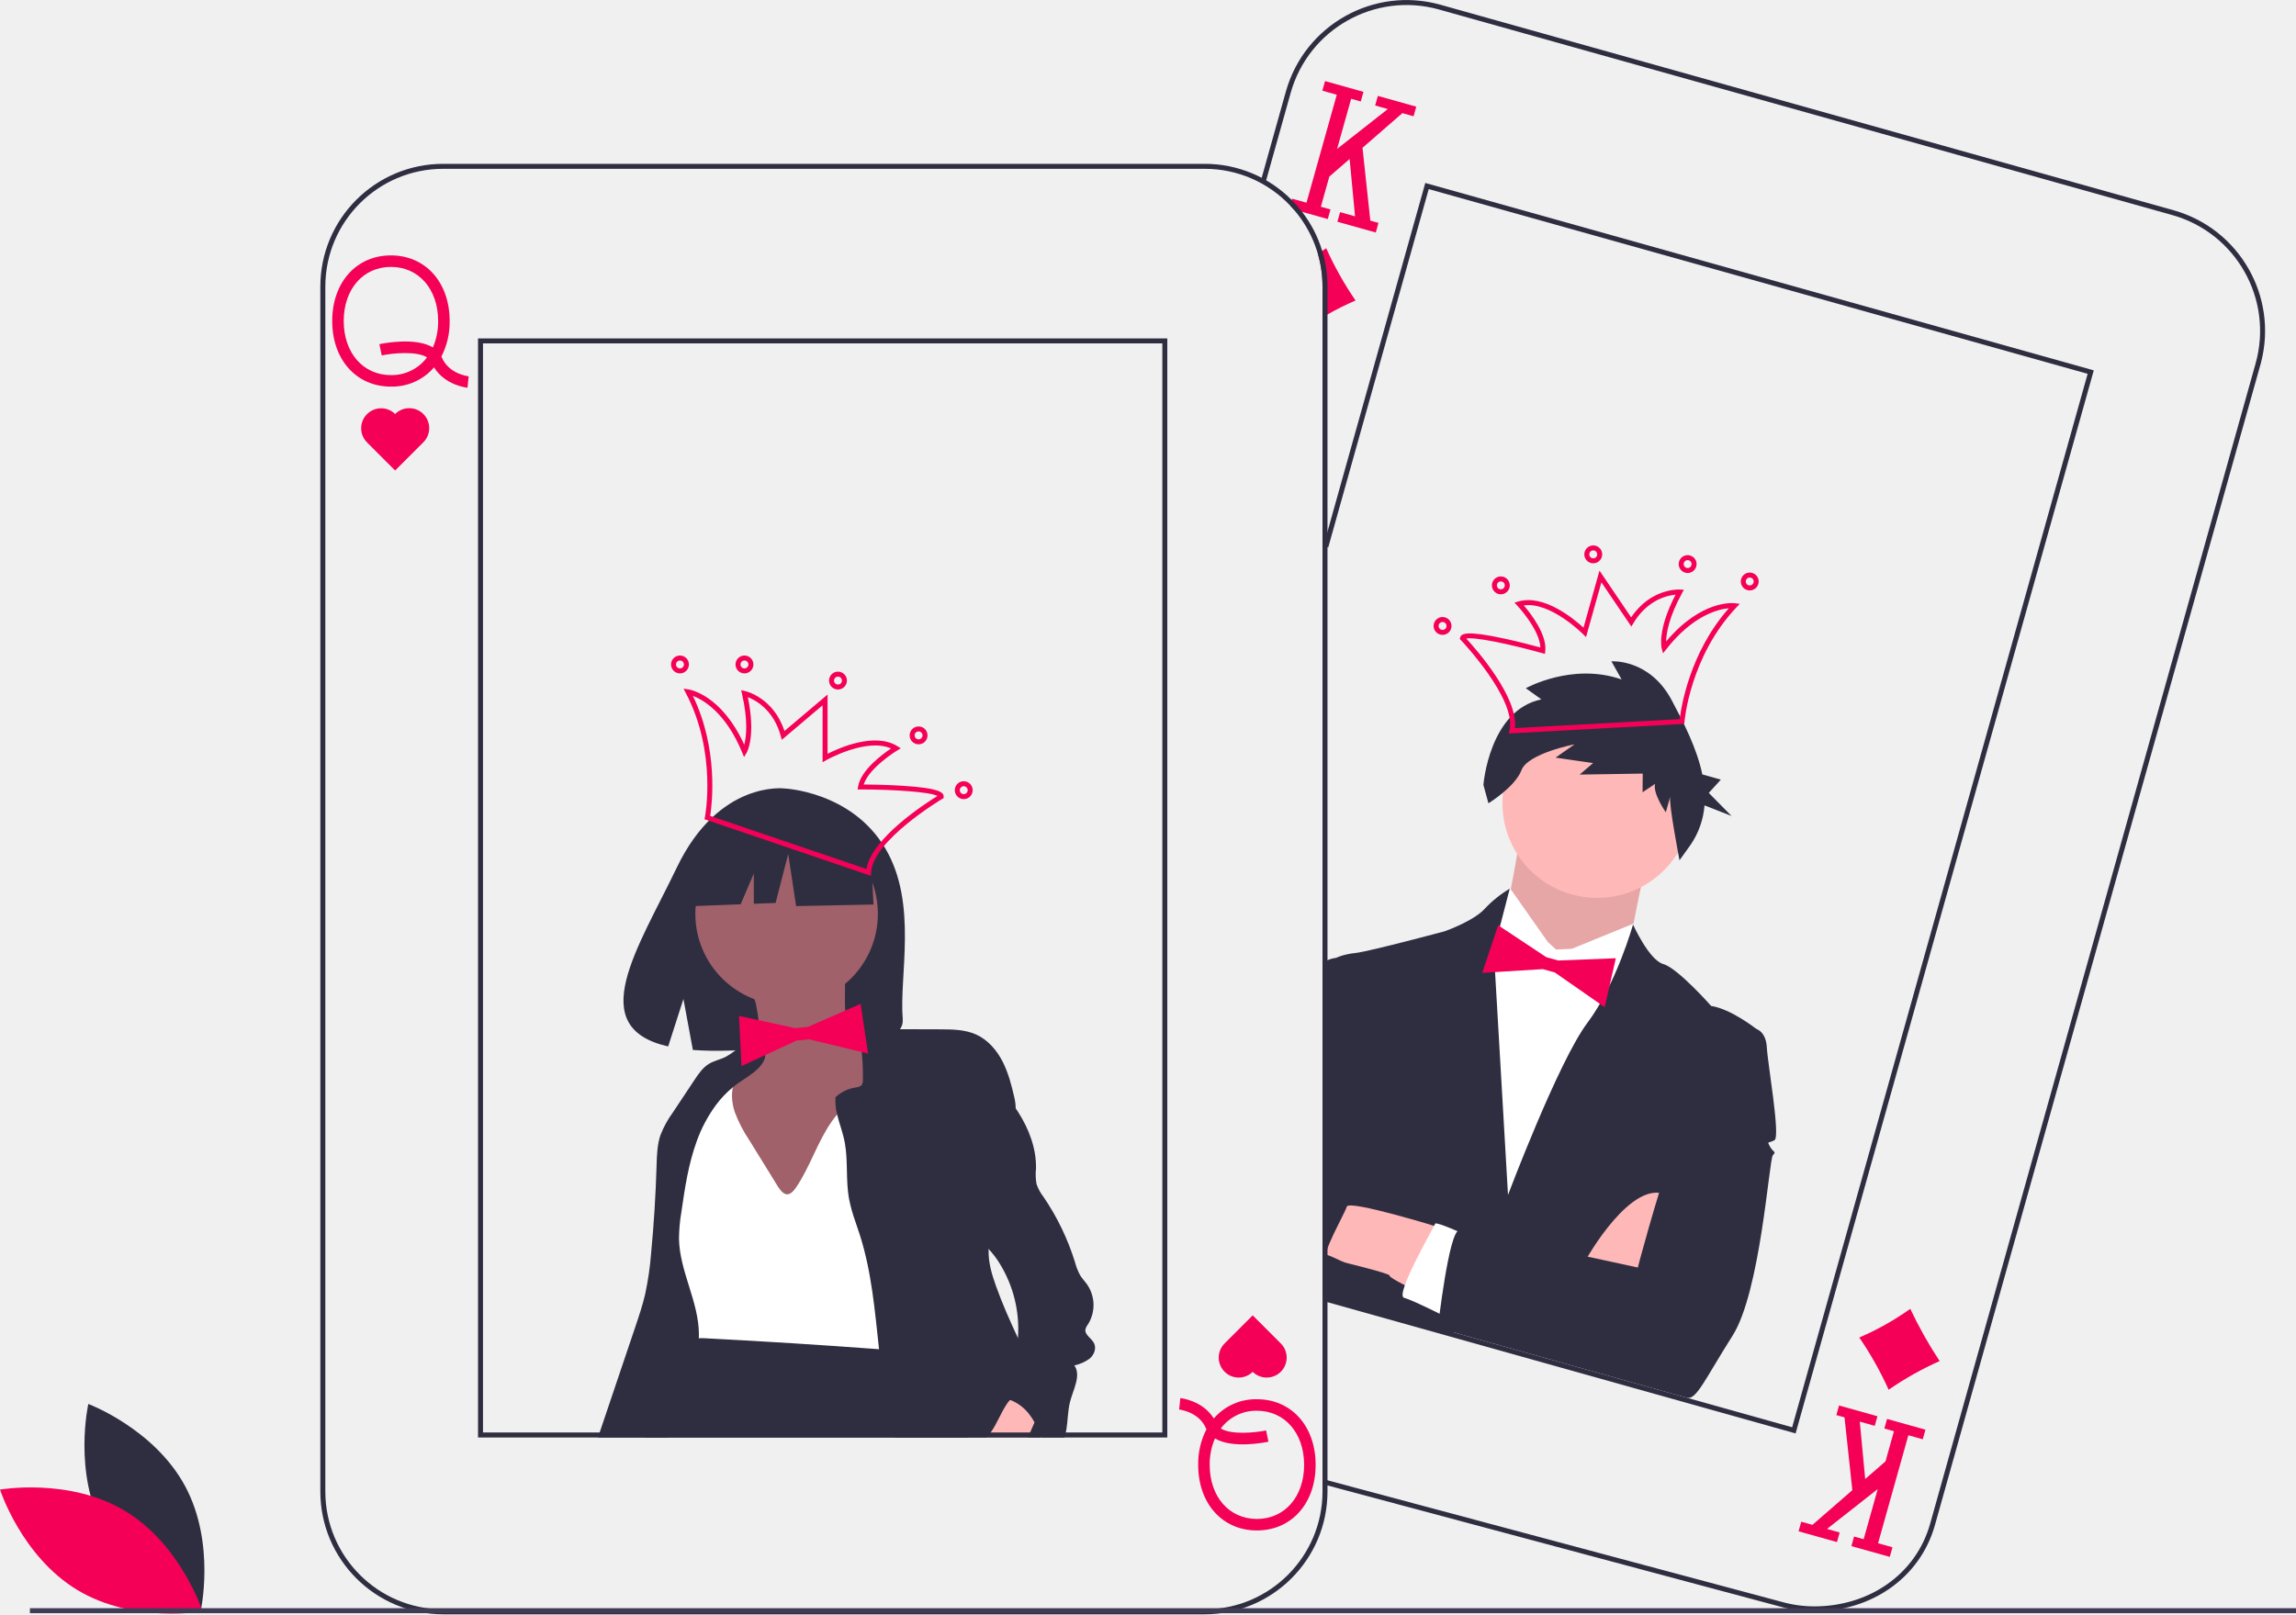
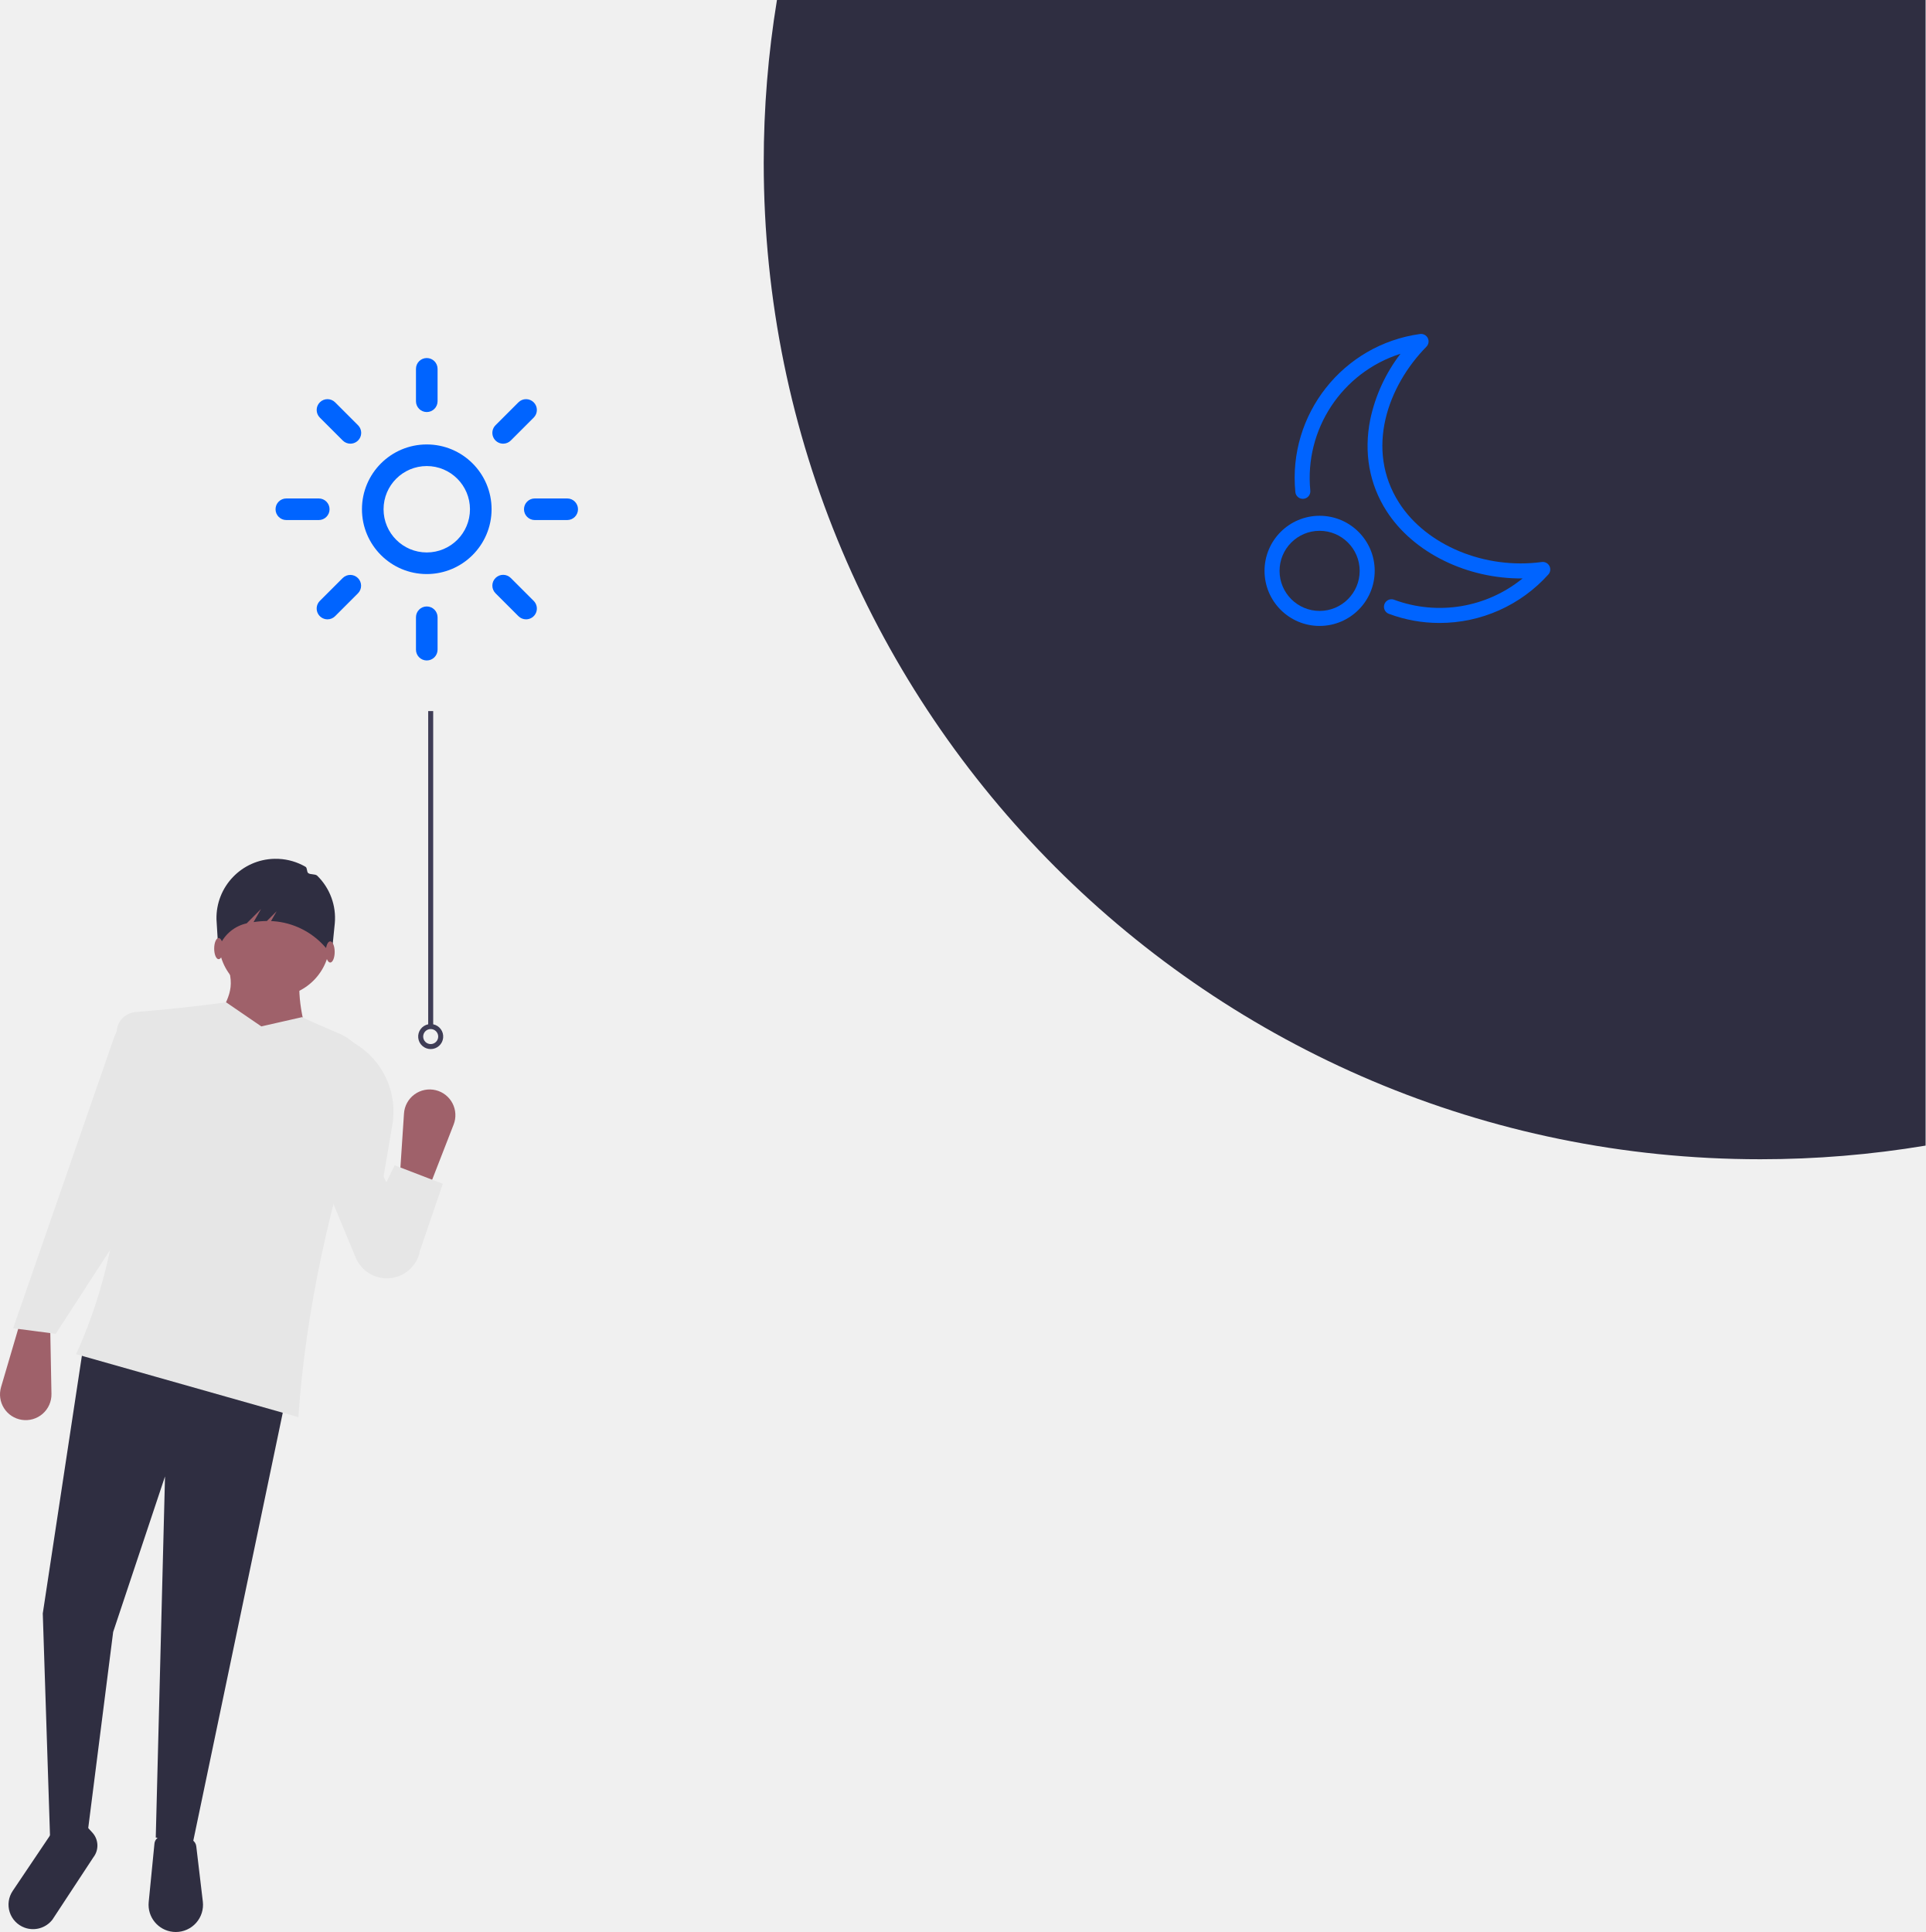
- <svg xmlns="http://www.w3.org/2000/svg" width="921" height="647.736" viewBox="0 0 921 647.736" role="img" artist="Katerina Limpitsouni" source="https://undraw.co/">
-   <path d="M867.301,771.823a50.167,50.167,0,0,1-13.545-1.871L670.731,720.963l.537-1.926,183.026,48.989a48.161,48.161,0,0,0,13.006,1.797c21.539,0,40.643-12.48,46.456-33.214L1044.043,271.991h-.001l.284-1.011a48.29,48.29,0,0,0-33.43-59.413L716.704,129.071a48.29,48.29,0,0,0-59.461,33.416l-10.222,36.46-1.926-.54,10.222-36.46a50.291,50.291,0,0,1,61.927-34.802l294.192,82.496a50.291,50.291,0,0,1,35.062,60.961l.009.002-.27.963L915.683,737.149C909.628,758.742,889.732,771.823,867.301,771.823Z" transform="translate(-139.5 -125.264)" fill="#2f2e41" />
-   <polygon points="518.96 84.066 522.31 85.006 532.62 87.896 533.7 84.036 529.84 82.956 533.23 70.866 541.38 63.786 543.55 86.806 537.55 85.116 536.47 88.976 551.87 93.296 552.95 89.436 549.68 88.526 546.54 59.306 562.54 45.396 567.03 46.656 568.11 42.796 552.7 38.476 551.62 42.336 556.7 43.756 536.35 59.746 541.99 39.636 545.85 40.716 546.93 36.856 531.52 32.536 530.44 36.396 536.22 38.016 524.07 81.336 518.29 79.716 518.14 80.236 517.52 82.476 518.96 84.066" fill="#F50057" />
-   <path d="M683.25,245.83A116.744,116.744,0,0,0,672,251.44c-.67.38-1.34.77-2,1.16V240.23a46.801,46.801,0,0,0-1.87-13.15c.58-.36,1.17-.75,1.75-1.14.53-.35,1.07-.71,1.6-1.07A134.736,134.736,0,0,0,683.25,245.83Z" transform="translate(-139.5 -125.264)" fill="#F50057" />
-   <polygon points="727.027 611.842 722.542 610.584 721.462 614.435 736.868 618.755 737.948 614.904 732.874 613.481 753.218 597.485 747.576 617.604 743.725 616.524 742.645 620.375 758.051 624.695 759.131 620.844 753.353 619.224 765.503 575.895 771.281 577.515 772.361 573.664 756.955 569.344 755.875 573.195 759.726 574.275 756.335 586.369 748.189 593.449 746.024 570.433 752.023 572.115 753.103 568.264 737.698 563.944 736.618 567.795 739.891 568.713 743.033 597.93 727.027 611.842" fill="#F50057" />
-   <path d="M885.315,661.934A110.091,110.091,0,0,0,905.775,650.436a169.049,169.049,0,0,0,11.779,20.959A125.777,125.777,0,0,0,897.094,682.893,135.224,135.224,0,0,0,885.315,661.934Z" transform="translate(-139.5 -125.264)" fill="#F50057" />
-   <path d="M750.397,453.726s-5.059,32.854-6.561,34.51,10.5,40.333,10.5,40.333l38.489-22.442s7.489-41.52,9.954-42.906S750.397,453.726,750.397,453.726Z" transform="translate(-139.5 -125.264)" fill="#ffb8b8" />
-   <path d="M750.397,453.726s-5.059,32.854-6.561,34.51,10.5,40.333,10.5,40.333l38.489-22.442s7.489-41.52,9.954-42.906S750.397,453.726,750.397,453.726Z" transform="translate(-139.5 -125.264)" opacity="0.1" />
-   <circle cx="640.674" cy="322.272" r="38" fill="#ffb8b8" />
-   <path d="M763.704,506.27l-3.311-3.006-14.885-21.184s-1.708-1.124-3.328,4.653l-1.62,5.777-13.984,5.426-30.943,132.569,82.806,23.22,34.101-132.722-16.017-16.954-1.773-8.18-24.728,10.095Z" transform="translate(-139.5 -125.264)" fill="#fff" />
-   <path d="M670,644.09l2,.56,128.96,36.16,43.12-142.65s-10.2-8.06-18.18-9.26c0,0-13.4-15.18-19.17-16.8-5.78-1.62-12.17-15.87-12.17-15.87s-6.75,24.07-18.35,39.51-31.8,68.98-31.8,68.98l-5.7-98.19,6.4-24.69a45.464,45.464,0,0,0-10.06,8.09c-4.51,4.96-16.02,9-16.02,9s-30.32,8.12-35.68,8.7c-5.35.57-7.82,1.96-7.82,1.96L672,533.88l-2,13.76Z" transform="translate(-139.5 -125.264)" fill="#2f2e41" />
-   <path d="M687.6,588.79c-1.2,7.97-13.54,40.86-13.54,40.86L672,631.72l-2,2.01V511.92a5.618,5.618,0,0,1,2-1.39,13.72,13.72,0,0,1,3.53-.94l3.86,1.08S688.8,580.81,687.6,588.79Z" transform="translate(-139.5 -125.264)" fill="#2f2e41" />
-   <path d="M775.443,631.075s18.926-34.159,33.252-25.987-8.64,30.812-8.64,30.812Z" transform="translate(-139.5 -125.264)" fill="#ffb8b8" />
-   <path d="M716.861,617.764s-36.319-11.223-37.129-8.334-10.754,19.833-7.866,20.643,25.304,6.057,25.034,7.02,10.744,6.129,10.744,6.129Z" transform="translate(-139.5 -125.264)" fill="#ffb8b8" />
-   <polygon points="648.165 384.489 625.05 385.398 620.236 384.048 600.963 371.253 594.58 390.355 618.886 388.862 623.7 390.212 643.686 404.125 648.165 384.489" fill="#F50057" />
-   <polygon points="586.05 528.176 582.5 535.736 531.5 521.736 530.5 518.826 530.5 502.796 532.5 503.576 534.56 504.386 586.05 528.176" fill="#2f2e41" />
-   <path d="M727.453,620.734s-11.977-5.436-12.247-4.473-16.343,28.652-12.491,29.732,17.484,8.019,17.484,8.019Z" transform="translate(-139.5 -125.264)" fill="#fff" />
-   <path d="M837.34,536.266l6.74,1.89s3.851,1.08,4.157,7.397,5.533,35.824,3.067,37.21-3.159.153-1.773,2.619,2.619,1.773,1.116,3.429S845.696,643.505,834.519,661.142s-14.57,26.033-18.421,24.953L716.267,658.101s4.446-39.258,8.567-39.141S796.473,633.856,796.473,633.856,822.627,533.179,837.34,536.266Z" transform="translate(-139.5 -125.264)" fill="#2f2e41" />
-   <path d="M757.785,405.886l-6.234-4.471s18.586-10.445,38.429-3.52l-4.087-7.273S801.192,389.467,810.098,406.26c4.682,8.828,10.063,19.17,12.262,29.737l7.435,2.085-4.843,5.336,9.12,9.252-10.835-4.241a32.524,32.524,0,0,1-5.561,15.777l-4.471,6.234s-4.435-23.028-3.727-25.552l-1.77,6.311s-5.35-7.627-4.288-11.414l-5.026,3.356.053-7.473-25.298.394,5.38-4.618-15.047-2.177,7.627-5.35s-18.71,3.603-21.288,10.369c-2.578,6.765-13.26,13.3-13.26,13.3l-2.017-7.373S736.828,410.221,757.785,405.886Z" transform="translate(-139.5 -125.264)" fill="#2f2e41" />
-   <path d="M744.721,419.557l.297-1.295c2.89-12.58-19.338-35.975-19.563-36.21l-.395-.412.154-.55c.44-1.568,2.204-2.961,17.659.389,6.018,1.305,12.019,2.895,14.531,3.576-.281-7.183-9.185-16.7-9.28-16.8l-1.12-1.187,1.566-.459c10.265-3.009,22.28,6.971,26.12,10.505l6.419-22.89,12.701,18.76c7.797-11.673,19.076-11.2,19.569-11.172l1.583.086L814.202,363.29c-5.343,9.775-6.306,16.196-6.361,19.362,14.216-16.889,27.027-15.418,27.584-15.344l1.941.256-1.346,1.422c-18.611,19.665-20.802,45.606-20.822,45.866l-.067.874ZM727.67,381.491c3.93,4.259,20.924,23.481,19.516,35.928l66.11-3.596c.545-4.628,3.898-26.648,19.705-44.5-4.308.385-14.47,2.84-25.175,16.521l-1.227,1.568-.525-1.92c-.083-.303-1.872-7.336,5.553-21.623-3.404.322-11.329,2.104-16.929,11.454l-.806,1.346-12.02-17.753-6.169,22L774.492,379.69c-.135-.137-13.031-13.049-23.754-11.509,2.753,3.205,9.338,11.646,8.617,18.282l-.127,1.174-1.137-.319C745.463,383.777,731.039,380.755,727.67,381.491Z" transform="translate(-139.5 -125.264)" fill="#F50057" />
-   <path d="M840.408,362.039a3.587,3.587,0,1,1,4.422-2.485A3.591,3.591,0,0,1,840.408,362.039Zm1.397-4.982a1.587,1.587,0,1,0,1.1,1.956A1.589,1.589,0,0,0,841.805,357.058Z" transform="translate(-139.5 -125.264)" fill="#F50057" />
-   <path d="M815.5,355.055a3.587,3.587,0,1,1,4.422-2.485A3.591,3.591,0,0,1,815.5,355.055Zm1.397-4.982a1.587,1.587,0,1,0,1.1,1.956A1.589,1.589,0,0,0,816.897,350.073Z" transform="translate(-139.5 -125.264)" fill="#F50057" />
-   <path d="M777.636,351.154a3.587,3.587,0,1,1,4.422-2.485A3.591,3.591,0,0,1,777.636,351.154Zm1.397-4.982a1.587,1.587,0,1,0,1.1,1.956A1.589,1.589,0,0,0,779.033,346.173Z" transform="translate(-139.5 -125.264)" fill="#F50057" />
-   <path d="M717.189,379.879a3.587,3.587,0,1,1,4.422-2.485A3.591,3.591,0,0,1,717.189,379.879Zm1.397-4.982a1.587,1.587,0,1,0,1.1,1.956A1.589,1.589,0,0,0,718.586,374.897Z" transform="translate(-139.5 -125.264)" fill="#F50057" />
-   <path d="M740.563,363.595a3.587,3.587,0,1,1,4.422-2.485A3.591,3.591,0,0,1,740.563,363.595Zm1.397-4.982a1.587,1.587,0,1,0,1.1,1.956A1.589,1.589,0,0,0,741.96,358.614Z" transform="translate(-139.5 -125.264)" fill="#F50057" />
-   <polygon points="720.272 575.155 719.31 574.885 530.809 522.027 531.348 520.101 718.887 572.69 837.418 149.994 573.112 75.88 532.799 219.645 530.873 219.105 571.728 73.414 572.689 73.684 839.883 148.609 839.613 149.571 720.272 575.155" fill="#2f2e41" />
-   <path d="M181.134,739.117c12.428,23.049,38.806,32.944,38.806,32.944s6.227-27.475-6.201-50.524-38.806-32.944-38.806-32.944S168.706,716.068,181.134,739.117Z" transform="translate(-139.5 -125.264)" fill="#2f2e41" />
-   <path d="M189.677,731.534c22.438,13.5,31.08,40.314,31.08,40.314s-27.738,4.927-50.177-8.573S139.5,722.961,139.5,722.961,167.238,718.034,189.677,731.534Z" transform="translate(-139.5 -125.264)" fill="#F50057" />
-   <path d="M669.88,225.94a49.004,49.004,0,0,0-8.07-15.67,49.783,49.783,0,0,0-4.17-4.77A49.106,49.106,0,0,0,622.77,191H317.23A49.28,49.28,0,0,0,268,240.23V723.77A49.28,49.28,0,0,0,317.23,773H622.77A49.28,49.28,0,0,0,672,723.77V240.23A48.871,48.871,0,0,0,669.88,225.94ZM670,723.77A47.287,47.287,0,0,1,622.77,771H317.23A47.287,47.287,0,0,1,270,723.77V240.23A47.287,47.287,0,0,1,317.23,193H622.77a47.113,47.113,0,0,1,34.25,14.74q.735.78,1.44,1.59A47.12,47.12,0,0,1,670,240.23Z" transform="translate(-139.5 -125.264)" fill="#2f2e41" />
-   <path d="M316.742,268.709c-.055-.13-.124-.249-.185-.374a30.294,30.294,0,0,0,3.315-14.268c0-15.502-9.687-26.328-23.557-26.328s-23.557,10.827-23.557,26.328,9.687,26.328,23.557,26.328a22.226,22.226,0,0,0,17.296-7.723c4.441,7.186,13.026,8.134,13.421,8.174l.468-4.596C327.177,276.216,319.556,275.324,316.742,268.709Zm-20.427,7.067c-11.151,0-18.938-8.927-18.938-21.709s7.787-21.709,18.938-21.709,18.938,8.927,18.938,21.709a26.092,26.092,0,0,1-2.11,10.607c-6.894-4.189-19.721-1.686-21.46-1.319l.95,4.52c4.711-.986,14.084-1.778,18.164.782A17.668,17.668,0,0,1,296.315,275.776Z" transform="translate(-139.5 -125.264)" fill="#F50057" />
-   <path d="M298,291.382a8.014,8.014,0,0,0-11.333,11.333L298,314.049l11.333-11.333A8.014,8.014,0,0,0,298,291.382Z" transform="translate(-139.5 -125.264)" fill="#F50057" />
-   <path d="M623.258,698.388c.055.13.124.249.185.374a30.294,30.294,0,0,0-3.315,14.268c0,15.502,9.687,26.328,23.557,26.328s23.557-10.827,23.557-26.328-9.687-26.328-23.557-26.328a22.226,22.226,0,0,0-17.296,7.723c-4.441-7.186-13.026-8.134-13.421-8.174L612.5,690.847C612.823,690.881,620.444,691.773,623.258,698.388Zm20.427-7.067c11.151,0,18.938,8.927,18.938,21.709s-7.787,21.709-18.938,21.709-18.938-8.927-18.938-21.709a26.092,26.092,0,0,1,2.11-10.607c6.894,4.189,19.721,1.686,21.46,1.319l-.95-4.52c-4.711.986-14.084,1.778-18.164-.782A17.668,17.668,0,0,1,643.685,691.321Z" transform="translate(-139.5 -125.264)" fill="#F50057" />
-   <path d="M642,675.715A8.014,8.014,0,0,0,653.333,664.382L642,653.049,630.667,664.382A8.014,8.014,0,0,0,642,675.715Z" transform="translate(-139.5 -125.264)" fill="#F50057" />
-   <path d="M494.646,465.711c-13.614-23.004-40.549-24.076-40.549-24.076s-26.246-3.356-43.083,31.679c-15.693,32.655-37.352,64.185-3.487,71.829l6.117-19.039,3.788,20.456a132.507,132.507,0,0,0,14.49.248c36.267-1.171,70.805.343,69.693-12.671C500.137,516.837,507.745,487.845,494.646,465.711Z" transform="translate(-139.5 -125.264)" fill="#2f2e41" />
-   <path d="M444.422,544.087c.066,2.589.046,5.32-1.24,7.568-2.551,4.456-8.777,5.123-12.523,8.636-3.939,3.694-4.385,9.688-4.572,15.085-.196,5.642-.363,11.469,1.696,16.726A40.66,40.66,0,0,0,432.533,600.262q3.43,4.944,6.924,9.844a42.503,42.503,0,0,0,4.146,5.203c4.171,4.249,9.892,6.601,15.605,8.279,3.691,1.084,7.676,1.929,11.338.751a21.707,21.707,0,0,0,6.593-4.054c2.724-2.163,5.489-4.37,7.463-7.234,3.075-4.461,3.926-10.045,4.564-15.425a332.863,332.863,0,0,0,2.194-47.951,11.753,11.753,0,0,0-.915-5.095c-1.897-3.703-6.976-4.494-9.653-7.679-2.288-2.724-2.382-6.61-2.362-10.168l.05-9.056a3.794,3.794,0,0,0-.44-2.206,3.738,3.738,0,0,0-2.598-1.212,87.571,87.571,0,0,0-17.037-1.14c-4.623.141-13.495-.246-17.492,2.329-3.629,2.337.915,8.793,1.755,12.419A80.911,80.911,0,0,1,444.422,544.087Z" transform="translate(-139.5 -125.264)" fill="#a0616a" />
-   <circle cx="315.534" cy="366.668" r="36.604" fill="#a0616a" />
-   <path d="M439.962,582.597a53.547,53.547,0,0,1-5.708-11.087c-1.309-3.956-1.652-8.377-.099-12.244-3.955-2.295-9.326-.437-12.206,3.115s-3.762,8.313-4.016,12.879.015,9.199-.978,13.663c-2.198,9.876-10.356,17.995-10.963,28.094-.597,9.936,6.216,18.591,9.568,27.963a46.63,46.63,0,0,1,2.498,18.201c-.109,1.993-.234,4.264,1.172,5.68a6.478,6.478,0,0,0,2.534,1.365c16.174,5.69,33.644,6.183,50.784,6.617l28.31.717a9.023,9.023,0,0,0,4.999-.837c2.54-1.557,2.88-5.048,2.923-8.027.372-25.656-.719-51.309-1.81-76.945-.395-9.292-.798-18.638-2.768-27.727-.502-2.314-1.324-4.888-3.461-5.91-1.808-.865-3.954-.305-5.835.39a46.457,46.457,0,0,0-21.758,16.749c-5.809,8.267-8.666,18.185-14.351,26.515-4.125,6.045-6.511.777-9.26-3.675Q444.75,590.344,439.962,582.597Z" transform="translate(-139.5 -125.264)" fill="#fff" />
-   <path d="M435.58,559.899c-.72.51-1.43,1.05-2.11,1.62a40.849,40.849,0,0,0-6.8,7.16,56.722,56.722,0,0,0-7.7,14.53c-3.32,9.1-4.76,18.76-6.14,28.34a68.398,68.398,0,0,0-.97,10.68c.21,13.16,7.99,25.35,8,38.52,0,.5-.01.99-.04,1.49a43.261,43.261,0,0,1-.76,6.42c-.57,3.09-1.39,6.14-2.2,9.18-2.04,7.62-4.24,15.52-8.22,22.21-.4.68-.83,1.35-1.27,2h-28c.22-.67.45-1.33.67-2q7.155-21.195,14.3-42.38c1.46-4.32,2.92-8.66,3.95-13.1a124.075,124.075,0,0,0,2.41-16.63q1.65-17.385,2.17-34.84c.13-4.18.22-8.45,1.57-12.41a40.598,40.598,0,0,1,4.98-9.08q4.335-6.525,8.67-13.05c1.61-2.42,3.3-4.91,5.78-6.42,2.07-1.27,4.53-1.73,6.71-2.8a34.312,34.312,0,0,0,3.94-2.61c3.26-2.31,7.09-4.74,9.9-2.38a5.514,5.514,0,0,1,1.16,1.33,6.691,6.691,0,0,1,.43.77C448.71,552.289,439.21,557.329,435.58,559.899Z" transform="translate(-139.5 -125.264)" fill="#2f2e41" />
-   <path d="M527.82,702.049H398.14c.7-.64,1.39-1.31,2.06-2,.1-.1.19-.2.29-.3,4.96-5.15,6.09-11.48,8.58-18.18q2.805-7.575,5.61-15.14a7.831,7.831,0,0,1,1.43-2.69,4.437,4.437,0,0,1,1.97-1.18,7.642,7.642,0,0,1,1.74-.32,19.407,19.407,0,0,1,2.53,0q34.905,1.8,69.76,4.39,4.5.345,9,.69c2.45,1.82,4.87,3.75,7.18,5.79,7.51,6.6,14.02,14.37,17.75,23.55.45,1.11.86,2.24,1.2,3.39C527.46,700.709,527.65,701.379,527.82,702.049Z" transform="translate(-139.5 -125.264)" fill="#2f2e41" />
-   <polygon points="349.127 338.23 322.517 324.291 285.77 329.993 278.167 363.573 297.093 362.845 302.38 350.508 302.38 362.641 311.113 362.305 316.181 342.665 319.349 363.573 350.394 362.939 349.127 338.23" fill="#2f2e41" />
-   <path d="M527.82,702.049H498.54c-.21-.66-.41-1.33-.6-2a157.26,157.26,0,0,1-4.54-22.68c-.31-2.19-.58-4.39-.83-6.58-.16-1.39-.31-2.77-.46-4.16-1.68-15.44-2.97-31.03-7.69-45.81-.57-1.79-1.19-3.57-1.79-5.35a63.096,63.096,0,0,1-2.6-9.41c-1.28-7.32-.32-14.9-1.64-22.21-.74-4.08-2.21-7.67-3.1-11.41a23.108,23.108,0,0,1-.66-6.91,14.882,14.882,0,0,1,7.79-3.86c1.01-.17,2.15-.3,2.76-1.11a3.464,3.464,0,0,0,.46-2.04,97.957,97.957,0,0,0-.81-14.11c-.2-1.64-.45-3.28-.75-4.91-.01-.08-.03-.15-.04-.23,2.44-1.06,5.19-1.07,7.84-1.06,2.89.01,5.77.01,8.65.02q7.995.03,15.99.05c4.96.01,10.09.06,14.6,2.11,4.66,2.13,8.2,6.24,10.54,10.8s3.61,9.58,4.76,14.57a19.52,19.52,0,0,1,.5,4.21c.22,11.26-8.18,22.6-9.02,34.11-.27,3.73.04,7.49-.3,11.22-.34,3.74-1.34,7.4-1.52,11.14-.01.19-.02.39-.02.58-.11,4.87,1.31,9.64,2.95,14.23,2.54,7.13,5.63,14.04,8.82,20.91,3.08,6.65,6.24,13.27,9.08,20.01a34.263,34.263,0,0,1,2.95,9.89,13.724,13.724,0,0,1-1.51,7.99,9.376,9.376,0,0,1-1.19,1.69l-.02.02c-.09.1-.18.2-.27.29H527.82Z" transform="translate(-139.5 -125.264)" fill="#2f2e41" />
-   <path d="M555.71,691.789a11.082,11.082,0,0,1-1.07,3.83c-.05.12-.1.23-.15.35-.58,1.37-1.17,2.72-1.78,4.08-.3.66-.6,1.33-.91,2H535.24a18.536,18.536,0,0,0,1.66-2c2.54-3.53,4.01-7.82,6.6-11.63a8.954,8.954,0,0,1,1.21-1.44C548.86,682.959,555.97,683.779,555.71,691.789Z" transform="translate(-139.5 -125.264)" fill="#ffb8b8" />
-   <path d="M566.49,702.049a19.618,19.618,0,0,0,.53-2c.12-.53.22-1.05.3-1.58.53-3.49.52-7.06,1.35-10.49,1.17-4.91,4.68-10.72,1.79-14.85a15.691,15.691,0,0,0,6.21-2.78c1.72-1.5,2.72-4.1,1.68-6.14-1.03-2.01-3.82-3.34-3.44-5.57a5.313,5.313,0,0,1,.98-1.94,14.53,14.53,0,0,0-.25-15.94c-.91-1.3-2.03-2.44-2.86-3.8a22.663,22.663,0,0,1-2.07-5.27,98.166,98.166,0,0,0-12.63-26.18,17.372,17.372,0,0,1-2.79-5.16,21.304,21.304,0,0,1-.22-6.13c.2-8.08-2.82-15.97-7.17-22.77-.32-.5-.65-.99-.98-1.48-4.2-6.19-9.41-11.62-14.6-17.01-2.14,1-4.03,1.65-5.14,3.73a11.086,11.086,0,0,0-.99,3.72c-1.42,9.9-2.65,19.86-3.61,29.81-.48,5.03-.97,10.1-.4,15.12s2.28,10.05,5.68,13.78c2.13,2.34,4.83,4.08,7.14,6.24q.555.525,1.08,1.08a35.41,35.41,0,0,1,4.41,5.79,49.921,49.921,0,0,1,7.34,29.93,48.641,48.641,0,0,1-.75,5.64,23.327,23.327,0,0,1-2.66,7.6c-1.05,1.73-2.43,3.24-3.38,5.03s-1.4,4.02-.46,5.81a11.831,11.831,0,0,1,4.13.74,17.529,17.529,0,0,1,7.8,5.95,25.938,25.938,0,0,1,1.98,3.04,37.448,37.448,0,0,1,1.98,4.08c.24.55.47,1.12.69,1.69a1.659,1.659,0,0,1,.12.31Z" transform="translate(-139.5 -125.264)" fill="#2f2e41" />
-   <polygon points="345.231 402.805 324.027 412.053 319.051 412.545 296.446 407.631 297.443 427.746 319.543 417.521 324.519 417.029 348.195 422.725 345.231 402.805" fill="#F50057" />
-   <path d="M527.24,700.049c.22.66.41,1.33.58,2h7.42a18.536,18.536,0,0,0,1.66-2Zm-195.99-439v441h276.5v-441Zm274.5,439H333.25v-437h272.5Zm-78.51,0c.22.66.41,1.33.58,2h7.42a18.536,18.536,0,0,0,1.66-2Z" transform="translate(-139.5 -125.264)" fill="#2f2e41" />
-   <path d="M422.101,453.982l.171-.86c.051-.255,4.945-25.825-7.665-49.784l-.912-1.733,1.938.277c.557.08,13.289,2.122,22.417,22.222.801-3.063,1.608-9.505-.897-20.36l-.356-1.545,1.548.344c.482.107,11.469,2.697,15.825,16.041l17.295-14.634V427.722c4.651-2.366,18.915-8.731,27.986-3.062l1.384.865-1.399.84c-.119.071-11.262,6.831-13.471,13.671,2.603.022,8.811.111,14.957.48,15.786.947,17.108,2.765,17.108,4.394v.571l-.491.29c-.28.166-27.999,16.69-28.613,29.583l-.063,1.327Zm62.592-11.952H483.513l.194-1.165c1.097-6.584,9.717-12.934,13.233-15.277-9.909-4.377-25.812,4.573-25.979,4.668l-1.496.854V408.262l-16.367,13.849-.413-1.514c-2.868-10.515-10.018-14.371-13.208-15.6,3.292,15.761-.331,22.05-.492,22.319l-1.024,1.707-.758-1.841c-6.614-16.063-15.735-21.171-19.779-22.705,10.4,21.457,7.683,43.565,6.958,48.168l62.684,21.312c2.005-12.365,23.558-26.285,28.492-29.325C512.512,443.014,497.809,442.03,484.693,442.03Z" transform="translate(-139.5 -125.264)" fill="#F50057" />
-   <path d="M408.671,391.877a3.587,3.587,0,1,1,3.587,3.587A3.591,3.591,0,0,1,408.671,391.877Zm2,0a1.587,1.587,0,1,0,1.587-1.587A1.589,1.589,0,0,0,410.671,391.877Z" transform="translate(-139.5 -125.264)" fill="#F50057" />
-   <path d="M434.541,391.877a3.587,3.587,0,1,1,3.587,3.587A3.591,3.591,0,0,1,434.541,391.877Zm2,0a1.587,1.587,0,1,0,1.587-1.587A1.589,1.589,0,0,0,436.541,391.877Z" transform="translate(-139.5 -125.264)" fill="#F50057" />
-   <path d="M472.052,398.345a3.587,3.587,0,1,1,3.587,3.587A3.591,3.591,0,0,1,472.052,398.345Zm2,0a1.587,1.587,0,1,0,1.587-1.587A1.589,1.589,0,0,0,474.052,398.345Z" transform="translate(-139.5 -125.264)" fill="#F50057" />
-   <path d="M522.498,442.323a3.587,3.587,0,1,1,3.587,3.587A3.591,3.591,0,0,1,522.498,442.323Zm2,0a1.587,1.587,0,1,0,1.587-1.587A1.589,1.589,0,0,0,524.498,442.323Z" transform="translate(-139.5 -125.264)" fill="#F50057" />
-   <path d="M504.389,420.334a3.587,3.587,0,1,1,3.587,3.587A3.591,3.591,0,0,1,504.389,420.334Zm2,0a1.587,1.587,0,1,0,1.587-1.587A1.589,1.589,0,0,0,506.389,420.334Z" transform="translate(-139.5 -125.264)" fill="#F50057" />
-   <rect x="12" y="645.285" width="909" height="2" fill="#3f3d56" />
+ <svg xmlns="http://www.w3.org/2000/svg" width="769.001" height="771.636" viewBox="0 0 769.001 771.636" role="img" artist="Katerina Limpitsouni" source="https://undraw.co/">
+   <path d="M984.501,64.182H525.785a400.769,400.769,0,0,0-5.285,65c0,219.809,178.191,398,398,398a400.7,400.7,0,0,0,66-5.45Z" transform="translate(-215.4993 -64.18186)" fill="#2f2e41" />
+   <path d="M790.348,312.99a57.401,57.401,0,0,1-20.162-3.639,3,3,0,1,1,2.105-5.618,52.393,52.393,0,0,0,51.264-8.531c-22.038.234-43.595-10.181-54.319-26.893-6.895-10.743-9.148-23.385-6.521-36.559a65.225,65.225,0,0,1,12.089-26.276A52.051,52.051,0,0,0,738.781,260.125a3,3,0,1,1-5.971.592,58.044,58.044,0,0,1,49.792-63.138,3,3,0,0,1,2.551,5.076c-15.344,15.585-24.655,40.929-10.868,62.415,10.878,16.949,34.283,26.644,56.929,23.58a3,3,0,0,1,2.642,4.969A58.387,58.387,0,0,1,790.348,312.99Z" transform="translate(-215.4993 -64.18186)" fill="#0064ff" />
+   <path d="M742.501,314.182a22,22,0,1,1,22-22A22.025,22.025,0,0,1,742.501,314.182Zm0-38a16,16,0,1,0,16,16A16.018,16.018,0,0,0,742.501,276.182Z" transform="translate(-215.4993 -64.18186)" fill="#0064ff" />
+   <path d="M224.19,631.26h0a10.276,10.276,0,0,1-8.272-13.052l7.788-26.48,11.835,2.219.509,26.967A10.276,10.276,0,0,1,224.19,631.26Z" transform="translate(-215.4993 -64.18186)" fill="#9f616a" />
+   <polygon points="76.996 736.132 62.203 733.913 65.901 589.678 45.191 651.81 34.096 739.091 20.042 735.393 17.083 644.414 33.356 537.162 114.719 555.654 76.996 736.132" fill="#2f2e41" />
+   <path d="M285.704,835.818h0A10.873,10.873,0,0,1,274.831,824.945q0-.533.052-1.064l2.297-23.354a3.428,3.428,0,0,1,1.784-2.678c4.361-2.352,8.845-1.782,13.435,1.288a3.407,3.407,0,0,1,1.48,2.429l2.622,22.099a10.873,10.873,0,0,1-10.797,12.154Z" transform="translate(-215.4993 -64.18186)" fill="#2f2e41" />
+   <path d="M225.32,834.08h0a9.794,9.794,0,0,1-4.755-14.662l15.78-23.457c5.689-4.082,9.119-2.094,10.453,5.534l3.19-7.994,2.404,2.622a7.647,7.647,0,0,1,.405,9.854l-16.368,24.91A9.794,9.794,0,0,1,225.32,834.08Z" transform="translate(-215.4993 -64.18186)" fill="#2f2e41" />
+   <circle cx="109.542" cy="375.915" r="22.19" fill="#9f616a" />
+   <path d="M339.095,480.778l-37.723-7.397c4.859-10.364,8.75-13.87,4.438-25.149H336.136C333.461,459.915,336.046,470.88,339.095,480.778Z" transform="translate(-215.4993 -64.18186)" fill="#9f616a" />
+   <path d="M334.657,630.191l-88.76-25.149c17.779-39.13,21.503-82.091,16.231-127.504a8.217,8.217,0,0,1,7.207-9.116q.15-.018.3-.029c11.578-.954,23.649-2.178,36.175-3.887l14.054,9.616,16.273-3.698c5.222,2.531,10.481,4.636,15.228,6.734A19.038,19.038,0,0,1,361.714,500.571C347.251,544.248,337.57,587.511,334.657,630.191Z" transform="translate(-215.4993 -64.18186)" fill="#e6e6e6" />
+   <path d="M237.76,596.906l-17.012-2.219,40.302-116.125c2.05-5.907,7.134-9.104,13.324-9.988l5.917.74-4.438,68.789Z" transform="translate(-215.4993 -64.18186)" fill="#e6e6e6" />
+   <path d="M371.024,574.706h0a13.484,13.484,0,0,1-13.486-8.272l-16.224-39.058,13.314-48.078,3.519,2.24q.509.324,1.004.663a31.653,31.653,0,0,1,13.002,31.471l-3.472,20.361,14.323,30.753A13.484,13.484,0,0,1,371.024,574.706Z" transform="translate(-215.4993 -64.18186)" fill="#e6e6e6" />
+   <path d="M326.748,407.209h0a23.564,23.564,0,0,1,10.766,3.17c.755.439.406,2.023,1.103,2.539.878.65,2.785.255,3.563,1.017a23.615,23.615,0,0,1,7.022,19.026l-1.238,12.311-2.921-3.195a30.448,30.448,0,0,0-20.306-9.969q-.497-.034-.996-.053l2.247-3.933-3.906,3.906a38.03,38.03,0,0,0-5.321.433l2.988-5.23-5.734,5.734-0.0 0a15.331,15.331,0,0,0-10.712,8.737l-.637,1.412-.713-11.745A23.674,23.674,0,0,1,325.107,407.187Q325.927,407.17,326.748,407.209Z" transform="translate(-215.4993 -64.18186)" fill="#2f2e41" />
+   <ellipse cx="131.877" cy="380.205" rx="1.782" ry="4.233" fill="#9f616a" />
+   <ellipse cx="87.319" cy="378.868" rx="1.782" ry="4.233" fill="#9f616a" />
+   <path d="M389.533,499.601h0a10.276,10.276,0,0,1,7.134,13.707L386.659,539.031l-11.604-3.216,1.782-26.913a10.276,10.276,0,0,1,12.695-9.302Z" transform="translate(-215.4993 -64.18186)" fill="#9f616a" />
+   <polygon points="160.579 509.055 142.087 497.22 157.62 465.414 176.851 472.811 167.236 500.918 160.579 509.055" fill="#e6e6e6" />
+   <path d="M388.501,473.283V348.182h-2V473.283a5,5,0,1,0,2,0Zm-1,7.899a3,3,0,1,1,3-3A3.003,3.003,0,0,1,387.501,481.182Z" transform="translate(-215.4993 -64.18186)" fill="#3f3d56" />
+   <path d="M385.934,228.751A4.314,4.314,0,0,1,381.62,224.437V211.496a4.314,4.314,0,0,1,8.628,0V224.437A4.314,4.314,0,0,1,385.934,228.751Z" transform="translate(-215.4993 -64.18186)" fill="#0064ff" />
+   <path d="M385.934,327.969a4.314,4.314,0,0,1-4.314-4.314v-12.941a4.314,4.314,0,1,1,8.628,0v12.941A4.314,4.314,0,0,1,385.934,327.969Z" transform="translate(-215.4993 -64.18186)" fill="#0064ff" />
+   <path d="M416.438,241.385a4.314,4.314,0,0,1-3.05-7.364l9.151-9.151a4.314,4.314,0,0,1,6.101,6.101l-9.151,9.151A4.301,4.301,0,0,1,416.438,241.385Z" transform="translate(-215.4993 -64.18186)" fill="#0064ff" />
+   <path d="M346.279,311.544a4.314,4.314,0,0,1-3.05-7.364l9.151-9.151A4.314,4.314,0,0,1,358.48,301.13l-9.151,9.151A4.301,4.301,0,0,1,346.279,311.544Z" transform="translate(-215.4993 -64.18186)" fill="#0064ff" />
+   <path d="M442.014,271.889H429.072a4.314,4.314,0,0,1,0-8.628h12.942a4.314,4.314,0,1,1,0,8.628Z" transform="translate(-215.4993 -64.18186)" fill="#0064ff" />
+   <path d="M342.795,271.889H329.854a4.314,4.314,0,1,1,0-8.628h12.942a4.314,4.314,0,0,1,0,8.628Z" transform="translate(-215.4993 -64.18186)" fill="#0064ff" />
+   <path d="M425.589,311.544a4.3,4.3,0,0,1-3.05-1.264L413.388,301.13a4.314,4.314,0,1,1,6.101-6.101l9.151,9.151a4.314,4.314,0,0,1-3.05,7.364Z" transform="translate(-215.4993 -64.18186)" fill="#0064ff" />
+   <path d="M355.43,241.385a4.3,4.3,0,0,1-3.05-1.264l-9.151-9.151a4.314,4.314,0,0,1,6.101-6.101l9.151,9.151a4.314,4.314,0,0,1-3.05,7.364Z" transform="translate(-215.4993 -64.18186)" fill="#0064ff" />
+   <path d="M385.934,293.459a25.883,25.883,0,1,1,25.883-25.883A25.912,25.912,0,0,1,385.934,293.459Zm0-43.138a17.255,17.255,0,1,0,17.255,17.255A17.275,17.275,0,0,0,385.934,250.32Z" transform="translate(-215.4993 -64.18186)" fill="#0064ff" />
</svg>
